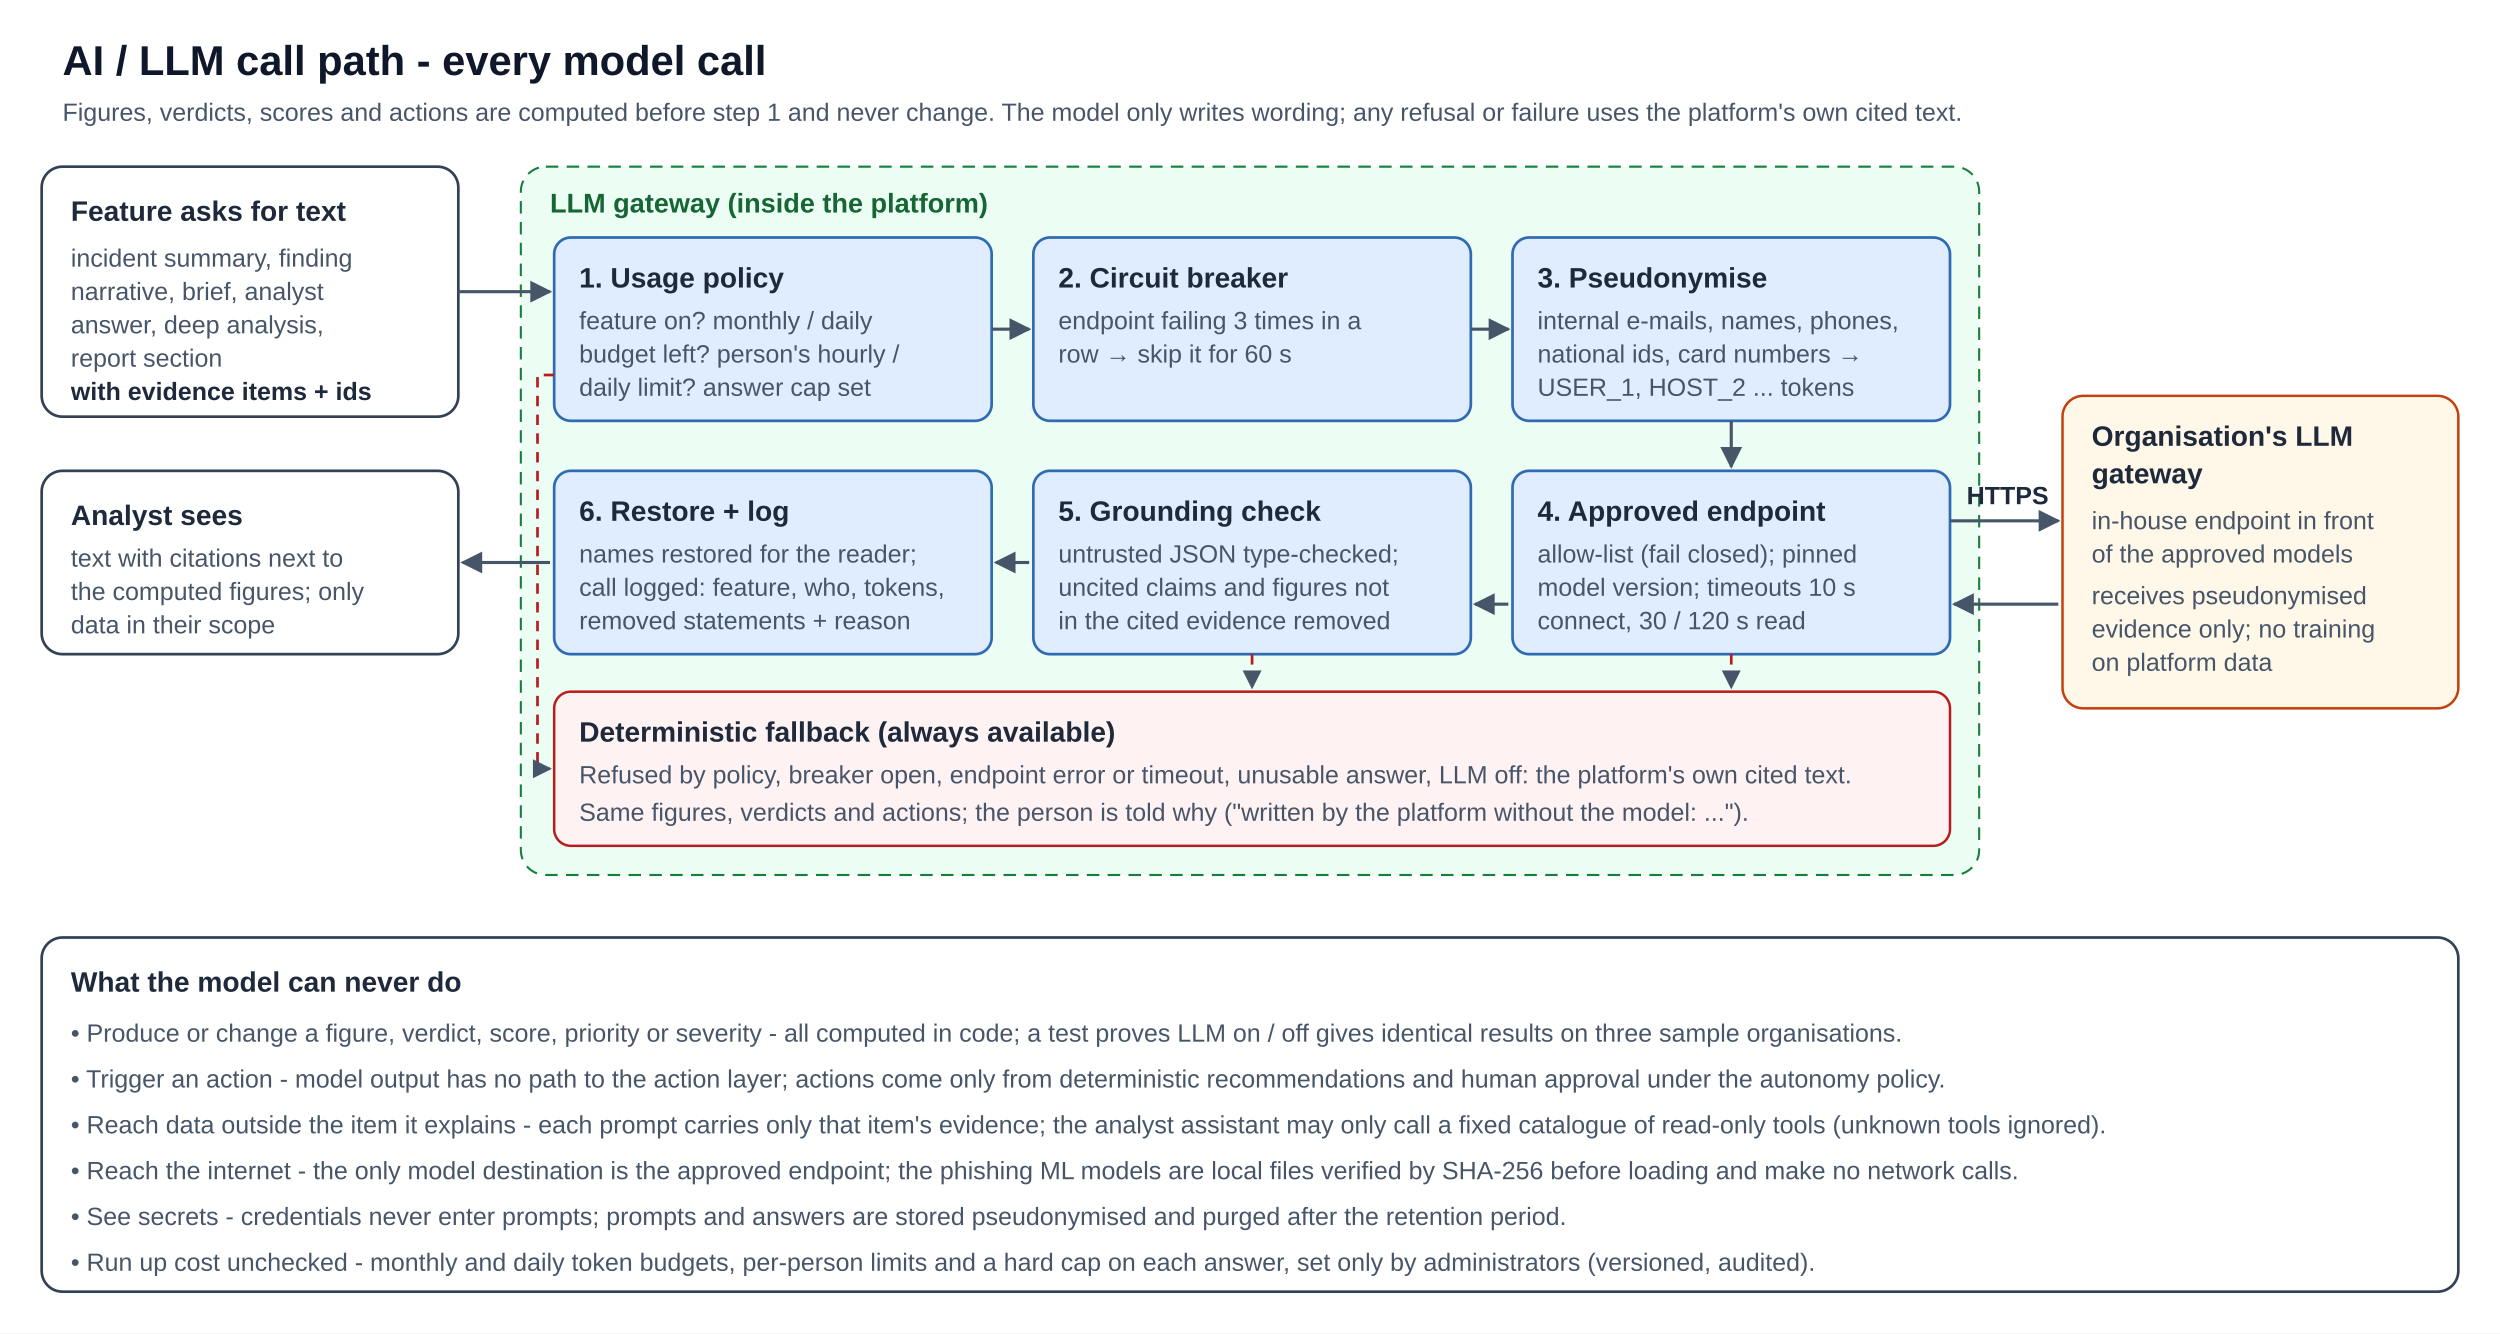
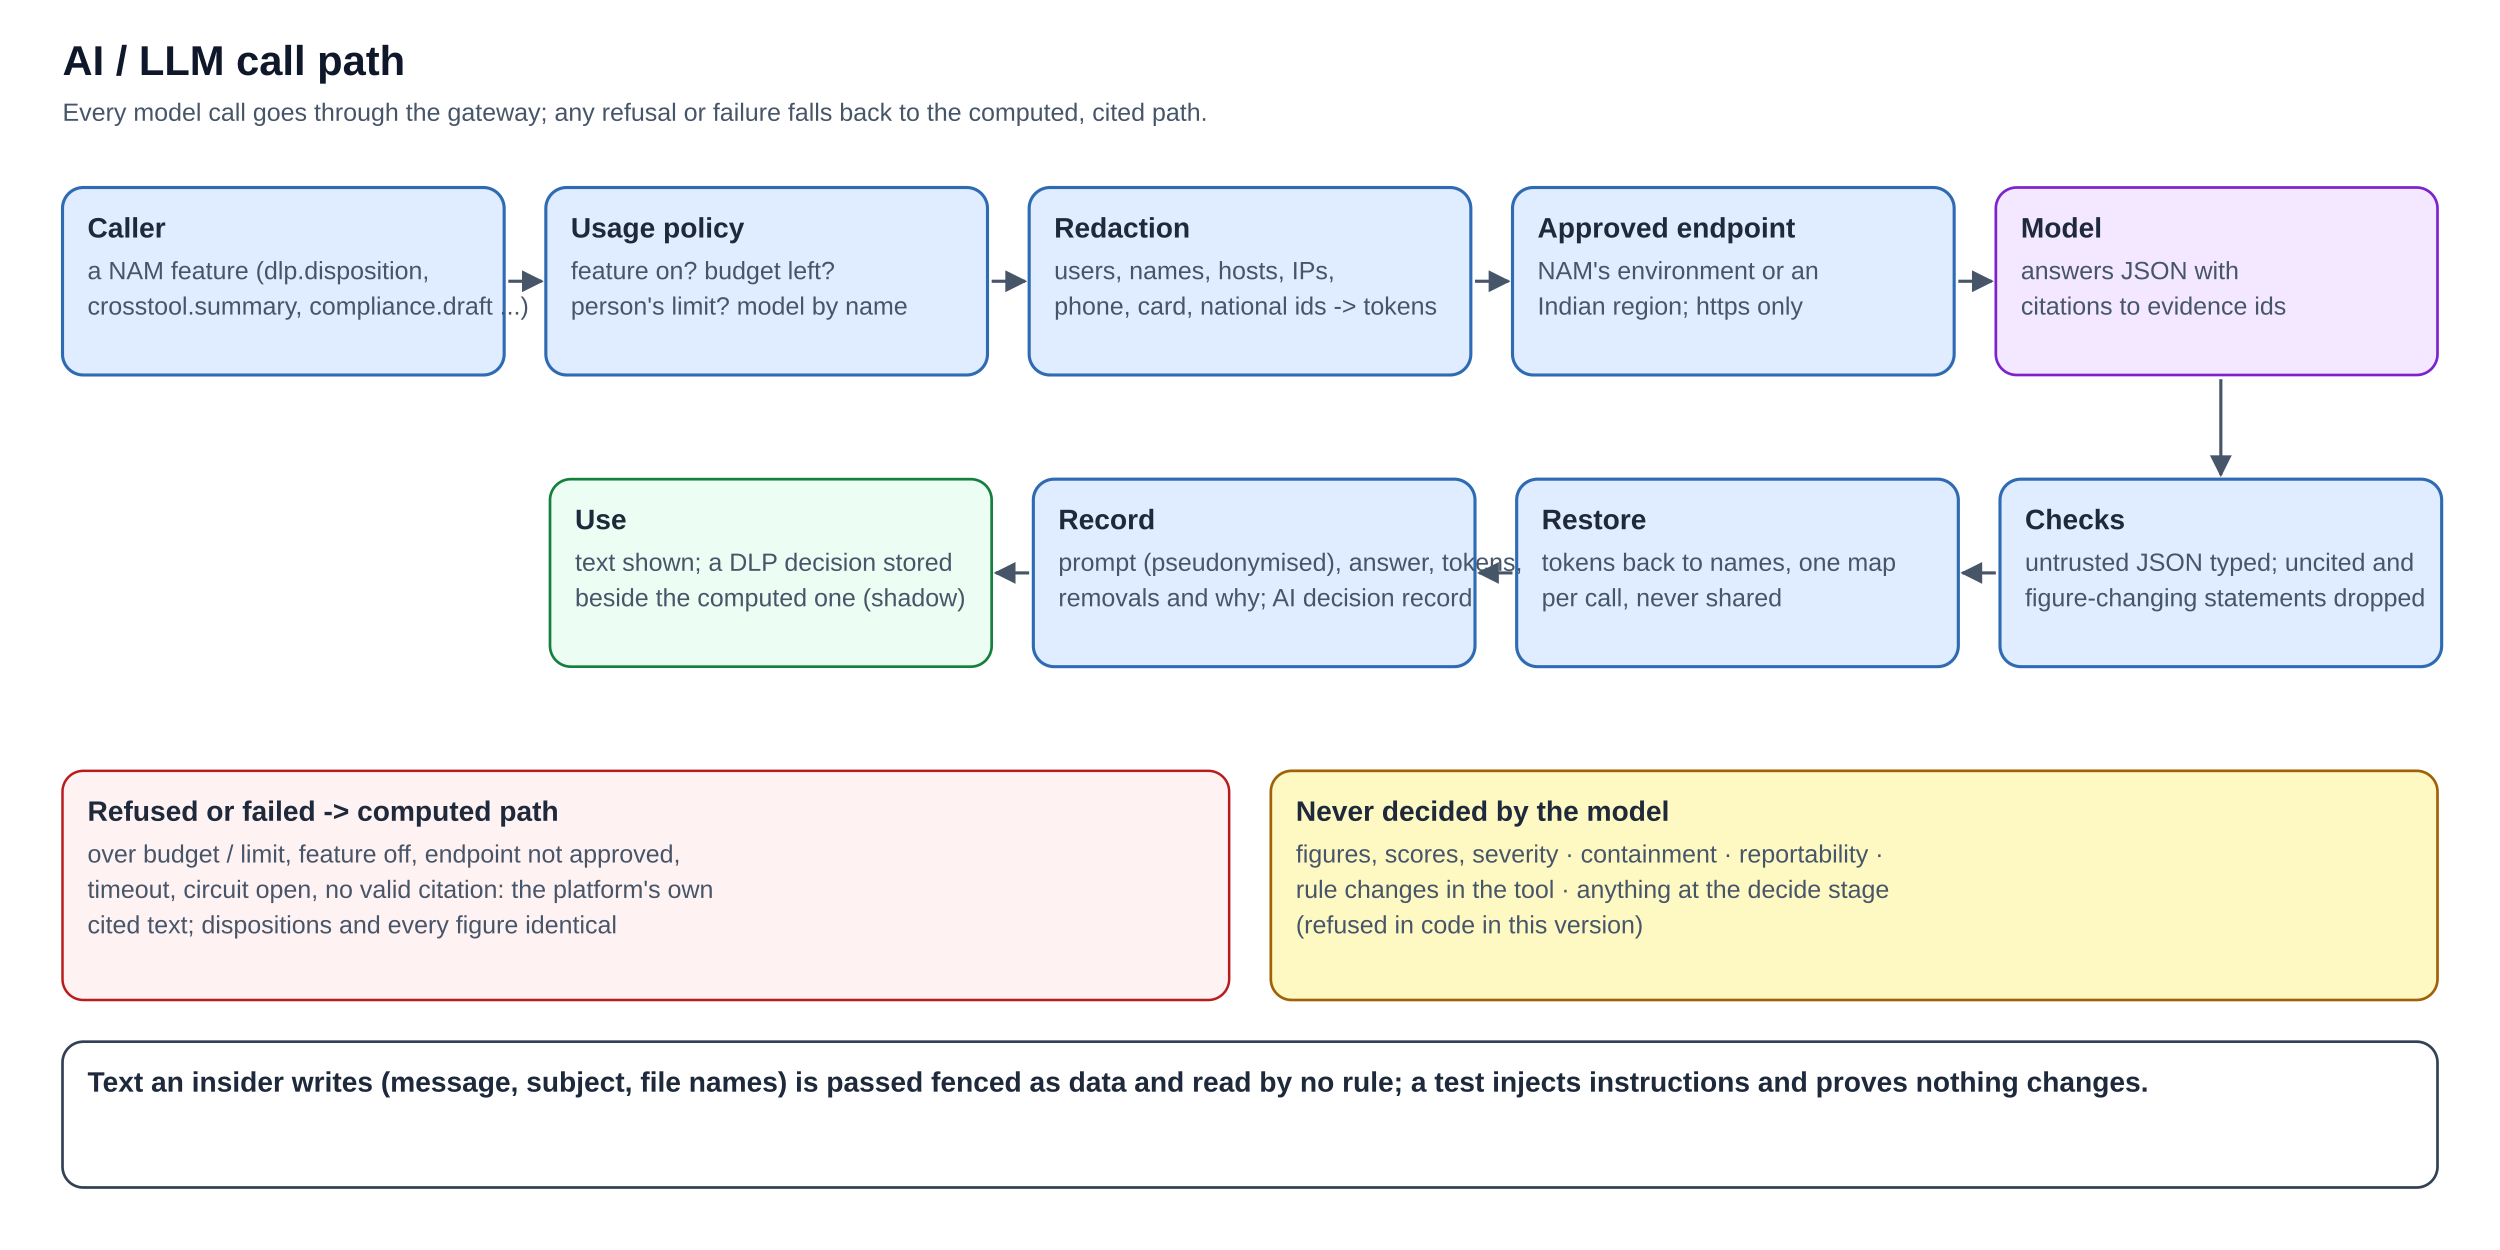
- <svg xmlns="http://www.w3.org/2000/svg" viewBox="0 0 1200 640" font-family="Segoe UI, Arial, sans-serif" font-size="14">
+ <svg xmlns="http://www.w3.org/2000/svg" viewBox="0 0 1200 600" font-family="Segoe UI, Arial, sans-serif" font-size="14">
  <defs>
    <marker id="a" viewBox="0 0 10 10" refX="9" refY="5" markerWidth="7" markerHeight="7" orient="auto-start-reverse">
      <path d="M0,0 L10,5 L0,10 z" fill="#475569" />
    </marker>
    <style>
-       .zone{fill:#ecfdf3;stroke:#15803d;stroke-dasharray:6 4}
+       .zone{fill:#f1f5f9;stroke:#94a3b8;stroke-dasharray:6 4}
      .box{fill:#ffffff;stroke:#334155;stroke-width:1.3}
-       .chk{fill:#e0ecff;stroke:#2f6bb3;stroke-width:1.3}
-       .fb{fill:#fef2f2;stroke:#b91c1c;stroke-width:1.2}
+       .core{fill:#e0ecff;stroke:#2f6bb3;stroke-width:1.5}
      .ext{fill:#fff7e8;stroke:#c2410c;stroke-width:1.2}
+       .later{fill:#ffffff;stroke:#94a3b8;stroke-width:1.2;stroke-dasharray:5 4}
+       .hum{fill:#fef9c3;stroke:#a16207;stroke-width:1.3}
+       .stop{fill:#fef2f2;stroke:#b91c1c;stroke-width:1.2}
+       .ok{fill:#ecfdf3;stroke:#15803d;stroke-width:1.3}
+       .ai{fill:#f3e8ff;stroke:#7e22ce;stroke-width:1.3}
      .h{font-weight:600;fill:#0f172a}
      .t{font-weight:600;fill:#1e293b;font-size:13.5px}
      .s{fill:#475569;font-size:12px}
-       .z{fill:#166534;font-weight:600;font-size:13px}
      .line{stroke:#475569;stroke-width:1.5;fill:none;marker-end:url(#a)}
-       .red{stroke:#b91c1c;stroke-width:1.3;fill:none;stroke-dasharray:5 4;marker-end:url(#a)}
+       .dash{stroke:#475569;stroke-width:1.3;fill:none;stroke-dasharray:5 4;marker-end:url(#a)}
      .lbl{fill:#1e293b;font-size:12px;font-weight:600}
    </style>
  </defs>
-   <rect width="1200" height="640" fill="#ffffff" />
-   <text x="30" y="36" class="h" font-size="20">AI / LLM call path - every model call</text>
-   <text x="30" y="58" class="s">Figures, verdicts, scores and actions are computed before step 1 and never change. The model only writes wording; any refusal or failure uses the platform's own cited text.</text>
-   <rect x="20" y="80" width="200" height="120" rx="10" class="box" />
-   <text x="34" y="106" class="t">Feature asks for text</text>
-   <text x="34" y="128" class="s">incident summary, finding</text>
-   <text x="34" y="144" class="s">narrative, brief, analyst</text>
-   <text x="34" y="160" class="s">answer, deep analysis,</text>
-   <text x="34" y="176" class="s">report section</text>
-   <text x="34" y="192" class="lbl">with evidence items + ids</text>
-   <rect x="250" y="80" width="700" height="340" rx="12" class="zone" />
-   <text x="264" y="102" class="z">LLM gateway (inside the platform)</text>
-   <rect x="266" y="114" width="210" height="88" rx="8" class="chk" />
-   <text x="278" y="138" class="t">1. Usage policy</text>
-   <text x="278" y="158" class="s">feature on? monthly / daily</text>
-   <text x="278" y="174" class="s">budget left? person's hourly /</text>
-   <text x="278" y="190" class="s">daily limit? answer cap set</text>
-   <rect x="496" y="114" width="210" height="88" rx="8" class="chk" />
-   <text x="508" y="138" class="t">2. Circuit breaker</text>
-   <text x="508" y="158" class="s">endpoint failing 3 times in a</text>
-   <text x="508" y="174" class="s">row → skip it for 60 s</text>
-   <rect x="726" y="114" width="210" height="88" rx="8" class="chk" />
-   <text x="738" y="138" class="t">3. Pseudonymise</text>
-   <text x="738" y="158" class="s">internal e-mails, names, phones,</text>
-   <text x="738" y="174" class="s">national ids, card numbers →</text>
-   <text x="738" y="190" class="s">USER_1, HOST_2 ... tokens</text>
-   <rect x="726" y="226" width="210" height="88" rx="8" class="chk" />
-   <text x="738" y="250" class="t">4. Approved endpoint</text>
-   <text x="738" y="270" class="s">allow-list (fail closed); pinned</text>
-   <text x="738" y="286" class="s">model version; timeouts 10 s</text>
-   <text x="738" y="302" class="s">connect, 30 / 120 s read</text>
-   <rect x="496" y="226" width="210" height="88" rx="8" class="chk" />
-   <text x="508" y="250" class="t">5. Grounding check</text>
-   <text x="508" y="270" class="s">untrusted JSON type-checked;</text>
-   <text x="508" y="286" class="s">uncited claims and figures not</text>
-   <text x="508" y="302" class="s">in the cited evidence removed</text>
-   <rect x="266" y="226" width="210" height="88" rx="8" class="chk" />
-   <text x="278" y="250" class="t">6. Restore + log</text>
-   <text x="278" y="270" class="s">names restored for the reader;</text>
-   <text x="278" y="286" class="s">call logged: feature, who, tokens,</text>
-   <text x="278" y="302" class="s">removed statements + reason</text>
-   <rect x="266" y="332" width="670" height="74" rx="8" class="fb" />
-   <text x="278" y="356" class="t">Deterministic fallback (always available)</text>
-   <text x="278" y="376" class="s">Refused by policy, breaker open, endpoint error or timeout, unusable answer, LLM off: the platform's own cited text.</text>
-   <text x="278" y="394" class="s">Same figures, verdicts and actions; the person is told why ("written by the platform without the model: ...").</text>
-   <rect x="990" y="190" width="190" height="150" rx="10" class="ext" />
-   <text x="1004" y="214" class="t">Organisation's LLM</text>
-   <text x="1004" y="232" class="t">gateway</text>
-   <text x="1004" y="254" class="s">in-house endpoint in front</text>
-   <text x="1004" y="270" class="s">of the approved models</text>
-   <text x="1004" y="290" class="s">receives pseudonymised</text>
-   <text x="1004" y="306" class="s">evidence only; no training</text>
-   <text x="1004" y="322" class="s">on platform data</text>
-   <rect x="20" y="226" width="200" height="88" rx="10" class="box" />
-   <text x="34" y="252" class="t">Analyst sees</text>
-   <text x="34" y="272" class="s">text with citations next to</text>
-   <text x="34" y="288" class="s">the computed figures; only</text>
-   <text x="34" y="304" class="s">data in their scope</text>
-   <rect x="20" y="450" width="1160" height="170" rx="10" class="box" />
-   <text x="34" y="476" class="t">What the model can never do</text>
-   <text x="34" y="500" class="s">• Produce or change a figure, verdict, score, priority or severity - all computed in code; a test proves LLM on / off gives identical results on three sample organisations.</text>
-   <text x="34" y="522" class="s">• Trigger an action - model output has no path to the action layer; actions come only from deterministic recommendations and human approval under the autonomy policy.</text>
-   <text x="34" y="544" class="s">• Reach data outside the item it explains - each prompt carries only that item's evidence; the analyst assistant may only call a fixed catalogue of read-only tools (unknown tools ignored).</text>
-   <text x="34" y="566" class="s">• Reach the internet - the only model destination is the approved endpoint; the phishing ML models are local files verified by SHA-256 before loading and make no network calls.</text>
-   <text x="34" y="588" class="s">• See secrets - credentials never enter prompts; prompts and answers are stored pseudonymised and purged after the retention period.</text>
-   <text x="34" y="610" class="s">• Run up cost unchecked - monthly and daily token budgets, per-person limits and a hard cap on each answer, set only by administrators (versioned, audited).</text>
-   <path d="M220,140 L264,140" class="line" />
-   <path d="M476,158 L494,158" class="line" />
-   <path d="M706,158 L724,158" class="line" />
-   <path d="M831,202 L831,224" class="line" />
-   <path d="M936,250 L988,250" class="line" />
-   <text x="944" y="242" class="lbl">HTTPS</text>
-   <path d="M988,290 L938,290" class="line" />
-   <path d="M724,290 L708,290" class="line" transform="translate(0,0)" />
-   <path d="M494,270 L478,270" class="line" />
-   <path d="M264,270 L222,270" class="line" />
-   <path d="M266,180 L258,180 L258,369 L264,369" class="red" />
-   <path d="M601,314 L601,330" class="red" />
-   <path d="M831,314 L831,330" class="red" />
+   <rect width="1200" height="600" fill="#ffffff" />
+   <text x="30" y="36" class="h" font-size="20">AI / LLM call path</text>
+   <text x="30" y="58" class="s">Every model call goes through the gateway; any refusal or failure falls back to the computed, cited path.</text>
+   <rect x="30" y="90" width="212" height="90" rx="10" class="core" />
+   <text x="42" y="114" class="t">Caller</text>
+   <text x="42" y="134" class="s">a NAM feature (dlp.disposition,</text>
+   <text x="42" y="151" class="s">crosstool.summary, compliance.draft ...)</text>
+   <path d="M244,135 L260,135" class="line" />
+   <rect x="262" y="90" width="212" height="90" rx="10" class="core" />
+   <text x="274" y="114" class="t">Usage policy</text>
+   <text x="274" y="134" class="s">feature on? budget left?</text>
+   <text x="274" y="151" class="s">person's limit? model by name</text>
+   <path d="M476,135 L492,135" class="line" />
+   <rect x="494" y="90" width="212" height="90" rx="10" class="core" />
+   <text x="506" y="114" class="t">Redaction</text>
+   <text x="506" y="134" class="s">users, names, hosts, IPs,</text>
+   <text x="506" y="151" class="s">phone, card, national ids -&gt; tokens</text>
+   <path d="M708,135 L724,135" class="line" />
+   <rect x="726" y="90" width="212" height="90" rx="10" class="core" />
+   <text x="738" y="114" class="t">Approved endpoint</text>
+   <text x="738" y="134" class="s">NAM's environment or an</text>
+   <text x="738" y="151" class="s">Indian region; https only</text>
+   <path d="M940,135 L956,135" class="line" />
+   <rect x="958" y="90" width="212" height="90" rx="10" class="ai" />
+   <text x="970" y="114" class="t">Model</text>
+   <text x="970" y="134" class="s">answers JSON with</text>
+   <text x="970" y="151" class="s">citations to evidence ids</text>
+   <rect x="960" y="230" width="212" height="90" rx="10" class="core" />
+   <text x="972" y="254" class="t">Checks</text>
+   <text x="972" y="274" class="s">untrusted JSON typed; uncited and</text>
+   <text x="972" y="291" class="s">figure-changing statements dropped</text>
+   <path d="M958,275 L942,275" class="line" />
+   <rect x="728" y="230" width="212" height="90" rx="10" class="core" />
+   <text x="740" y="254" class="t">Restore</text>
+   <text x="740" y="274" class="s">tokens back to names, one map</text>
+   <text x="740" y="291" class="s">per call, never shared</text>
+   <path d="M726,275 L710,275" class="line" />
+   <rect x="496" y="230" width="212" height="90" rx="10" class="core" />
+   <text x="508" y="254" class="t">Record</text>
+   <text x="508" y="274" class="s">prompt (pseudonymised), answer, tokens,</text>
+   <text x="508" y="291" class="s">removals and why; AI decision record</text>
+   <path d="M494,275 L478,275" class="line" />
+   <rect x="264" y="230" width="212" height="90" rx="10" class="ok" />
+   <text x="276" y="254" class="t">Use</text>
+   <text x="276" y="274" class="s">text shown; a DLP decision stored</text>
+   <text x="276" y="291" class="s">beside the computed one (shadow)</text>
+   <path d="M1066,182 L1066,228" class="line" />
+   <rect x="30" y="370" width="560" height="110" rx="10" class="stop" />
+   <text x="42" y="394" class="t">Refused or failed -&gt; computed path</text>
+   <text x="42" y="414" class="s">over budget / limit, feature off, endpoint not approved,</text>
+   <text x="42" y="431" class="s">timeout, circuit open, no valid citation: the platform's own</text>
+   <text x="42" y="448" class="s">cited text; dispositions and every figure identical</text>
+   <rect x="610" y="370" width="560" height="110" rx="10" class="hum" />
+   <text x="622" y="394" class="t">Never decided by the model</text>
+   <text x="622" y="414" class="s">figures, scores, severity · containment · reportability ·</text>
+   <text x="622" y="431" class="s">rule changes in the tool · anything at the decide stage</text>
+   <text x="622" y="448" class="s">(refused in code in this version)</text>
+   <rect x="30" y="500" width="1140" height="70" rx="10" class="box" />
+   <text x="42" y="524" class="t">Text an insider writes (message, subject, file names) is passed fenced as data and read by no rule; a test injects instructions and proves nothing changes.</text>
+   <text x="42" y="544" class="s" />
</svg>
